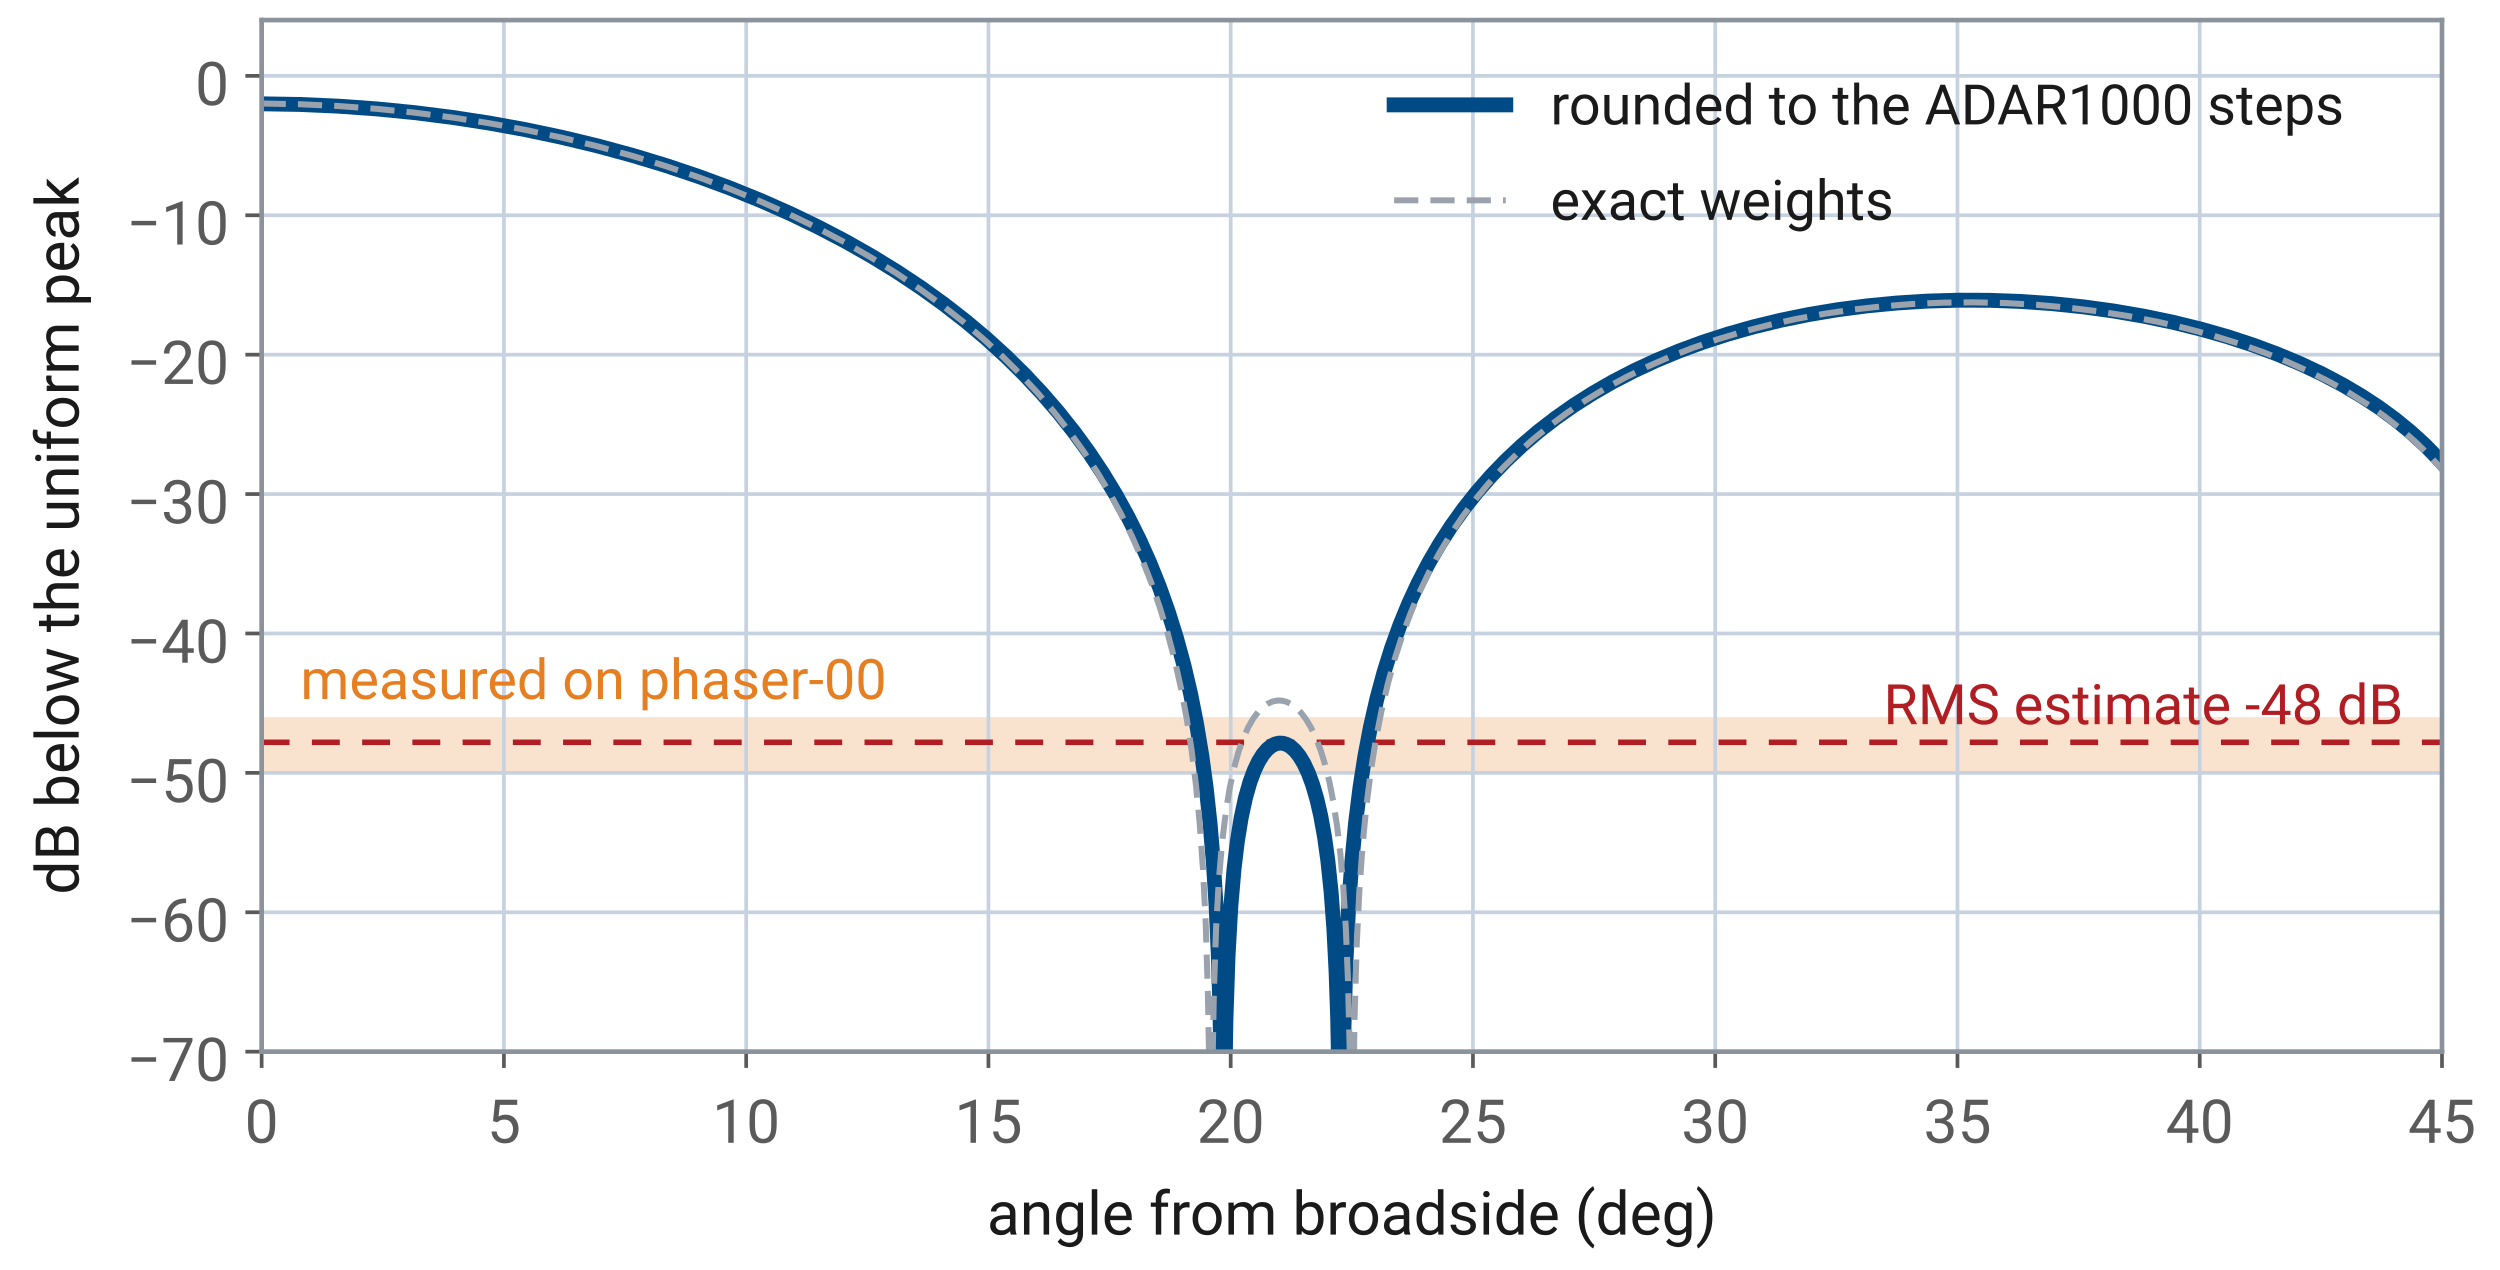
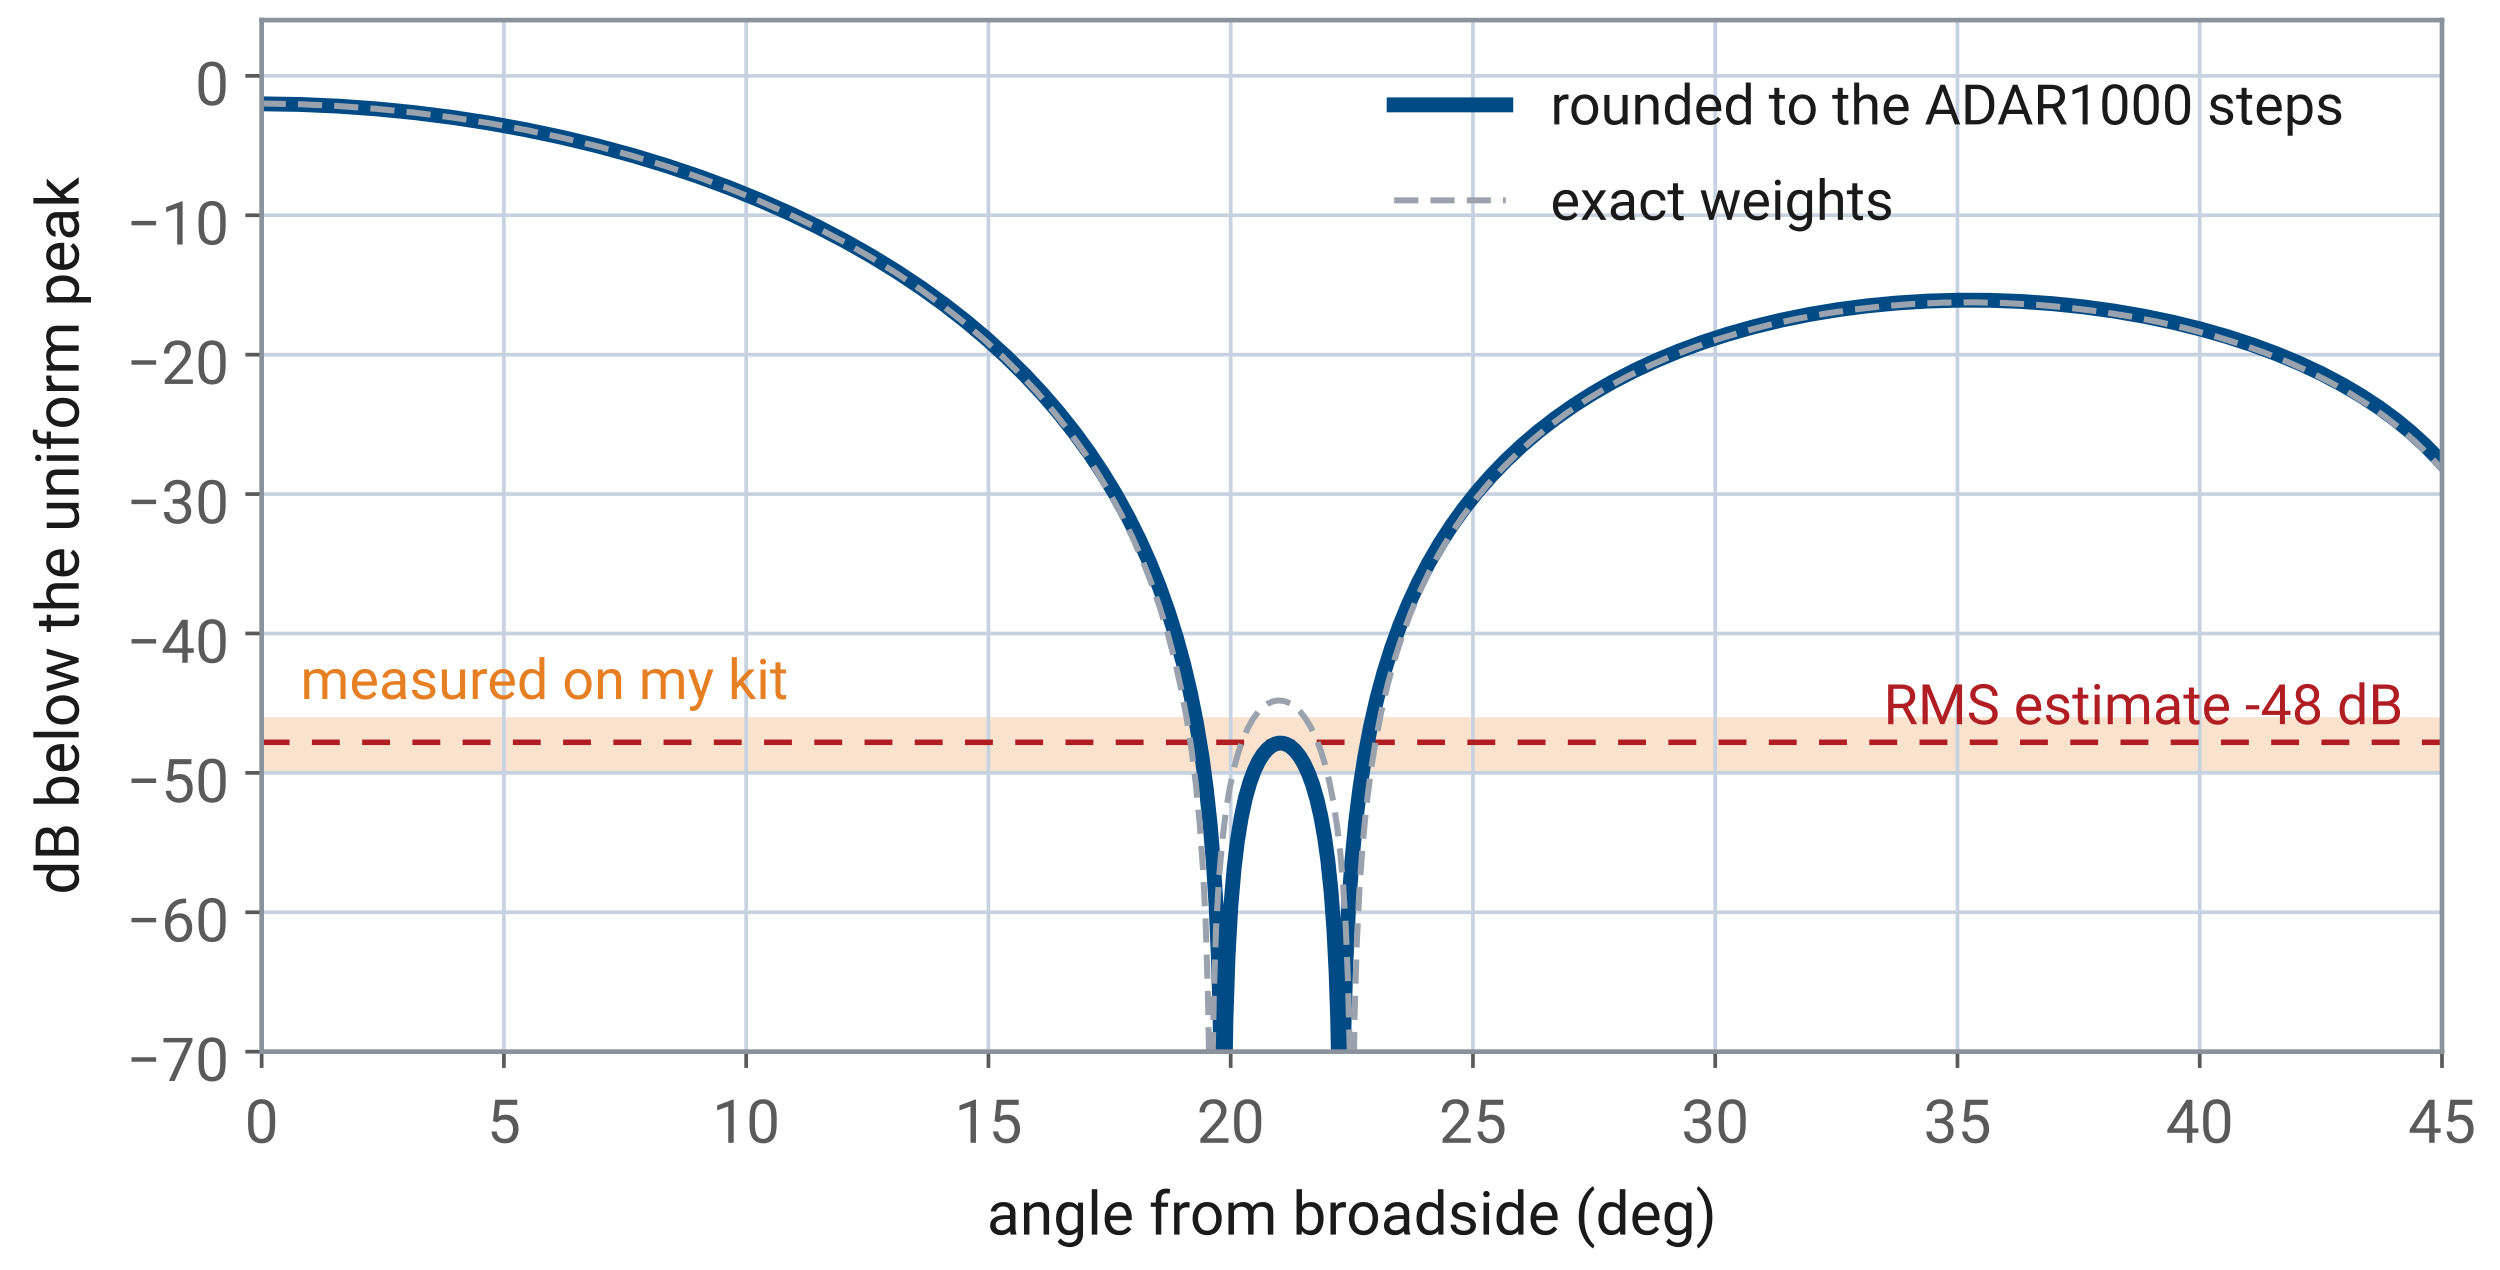
<svg xmlns="http://www.w3.org/2000/svg" xmlns:xlink="http://www.w3.org/1999/xlink" width="537.44pt" height="272.859pt" viewBox="0 0 537.44 272.859" version="1.1">
  <defs>
    <style type="text/css">*{stroke-linejoin: round; stroke-linecap: butt}</style>
  </defs>
  <g id="figure_1">
    <g id="patch_1">
      <path d="M 0 272.859  L 537.44 272.859  L 537.44 0  L 0 0  L 0 272.859  z " style="fill: none" />
    </g>
    <g id="axes_1">
      <g id="patch_2">
        <path d="M 56.249 226.08  L 524.969 226.08  L 524.969 4.32  L 56.249 4.32  L 56.249 226.08  z " style="fill: none" />
      </g>
      <g id="patch_3">
        <path d="M 56.249 166.145  L 524.969 166.145  L 524.969 154.158  L 56.249 154.158  z " clip-path="url(#pd59f863385)" style="fill: #e67e22; opacity: 0.22" />
      </g>
      <g id="matplotlib.axis_1">
        <g id="xtick_1">
          <g id="line2d_1">
            <path d="M 56.249 226.08  L 56.249 4.32  " clip-path="url(#pd59f863385)" style="fill: none; stroke: #c7d2e0; stroke-width: 0.8; stroke-linecap: square" />
          </g>
          <g id="line2d_2">
            <defs>
              <path id="me798ea64bd" d="M 0 0  L 0 3.5  " style="stroke: #5a5a5a; stroke-width: 0.8" />
            </defs>
            <g>
              <use xlink:href="#me798ea64bd" x="56.249" y="226.08" style="fill: #5a5a5a; stroke: #5a5a5a; stroke-width: 0.8" />
            </g>
          </g>
          <g id="text_1">
            <text style="font-size: 13px; font-family:'Source Sans Pro', 'Segoe UI', Roboto, Helvetica, Arial, sans-serif; text-anchor: middle; fill: #5a5a5a" x="56.249" y="245.674" transform="rotate(-0 56.24918 245.6738)">0</text>
          </g>
        </g>
        <g id="xtick_2">
          <g id="line2d_3">
            <path d="M 108.329 226.08  L 108.329 4.32  " clip-path="url(#pd59f863385)" style="fill: none; stroke: #c7d2e0; stroke-width: 0.8; stroke-linecap: square" />
          </g>
          <g id="line2d_4">
            <g>
              <use xlink:href="#me798ea64bd" x="108.329" y="226.08" style="fill: #5a5a5a; stroke: #5a5a5a; stroke-width: 0.8" />
            </g>
          </g>
          <g id="text_2">
            <text style="font-size: 13px; font-family:'Source Sans Pro', 'Segoe UI', Roboto, Helvetica, Arial, sans-serif; text-anchor: middle; fill: #5a5a5a" x="108.329" y="245.674" transform="rotate(-0 108.3292 245.6738)">5</text>
          </g>
        </g>
        <g id="xtick_3">
          <g id="line2d_5">
            <path d="M 160.409 226.08  L 160.409 4.32  " clip-path="url(#pd59f863385)" style="fill: none; stroke: #c7d2e0; stroke-width: 0.8; stroke-linecap: square" />
          </g>
          <g id="line2d_6">
            <g>
              <use xlink:href="#me798ea64bd" x="160.409" y="226.08" style="fill: #5a5a5a; stroke: #5a5a5a; stroke-width: 0.8" />
            </g>
          </g>
          <g id="text_3">
            <text style="font-size: 13px; font-family:'Source Sans Pro', 'Segoe UI', Roboto, Helvetica, Arial, sans-serif; text-anchor: middle; fill: #5a5a5a" x="160.409" y="245.674" transform="rotate(-0 160.4092 245.6738)">10</text>
          </g>
        </g>
        <g id="xtick_4">
          <g id="line2d_7">
            <path d="M 212.489 226.08  L 212.489 4.32  " clip-path="url(#pd59f863385)" style="fill: none; stroke: #c7d2e0; stroke-width: 0.8; stroke-linecap: square" />
          </g>
          <g id="line2d_8">
            <g>
              <use xlink:href="#me798ea64bd" x="212.489" y="226.08" style="fill: #5a5a5a; stroke: #5a5a5a; stroke-width: 0.8" />
            </g>
          </g>
          <g id="text_4">
            <text style="font-size: 13px; font-family:'Source Sans Pro', 'Segoe UI', Roboto, Helvetica, Arial, sans-serif; text-anchor: middle; fill: #5a5a5a" x="212.489" y="245.674" transform="rotate(-0 212.4892 245.6738)">15</text>
          </g>
        </g>
        <g id="xtick_5">
          <g id="line2d_9">
            <path d="M 264.569 226.08  L 264.569 4.32  " clip-path="url(#pd59f863385)" style="fill: none; stroke: #c7d2e0; stroke-width: 0.8; stroke-linecap: square" />
          </g>
          <g id="line2d_10">
            <g>
              <use xlink:href="#me798ea64bd" x="264.569" y="226.08" style="fill: #5a5a5a; stroke: #5a5a5a; stroke-width: 0.8" />
            </g>
          </g>
          <g id="text_5">
            <text style="font-size: 13px; font-family:'Source Sans Pro', 'Segoe UI', Roboto, Helvetica, Arial, sans-serif; text-anchor: middle; fill: #5a5a5a" x="264.569" y="245.674" transform="rotate(-0 264.5692 245.6738)">20</text>
          </g>
        </g>
        <g id="xtick_6">
          <g id="line2d_11">
            <path d="M 316.649 226.08  L 316.649 4.32  " clip-path="url(#pd59f863385)" style="fill: none; stroke: #c7d2e0; stroke-width: 0.8; stroke-linecap: square" />
          </g>
          <g id="line2d_12">
            <g>
              <use xlink:href="#me798ea64bd" x="316.649" y="226.08" style="fill: #5a5a5a; stroke: #5a5a5a; stroke-width: 0.8" />
            </g>
          </g>
          <g id="text_6">
            <text style="font-size: 13px; font-family:'Source Sans Pro', 'Segoe UI', Roboto, Helvetica, Arial, sans-serif; text-anchor: middle; fill: #5a5a5a" x="316.649" y="245.674" transform="rotate(-0 316.6492 245.6738)">25</text>
          </g>
        </g>
        <g id="xtick_7">
          <g id="line2d_13">
            <path d="M 368.729 226.08  L 368.729 4.32  " clip-path="url(#pd59f863385)" style="fill: none; stroke: #c7d2e0; stroke-width: 0.8; stroke-linecap: square" />
          </g>
          <g id="line2d_14">
            <g>
              <use xlink:href="#me798ea64bd" x="368.729" y="226.08" style="fill: #5a5a5a; stroke: #5a5a5a; stroke-width: 0.8" />
            </g>
          </g>
          <g id="text_7">
            <text style="font-size: 13px; font-family:'Source Sans Pro', 'Segoe UI', Roboto, Helvetica, Arial, sans-serif; text-anchor: middle; fill: #5a5a5a" x="368.729" y="245.674" transform="rotate(-0 368.7292 245.6738)">30</text>
          </g>
        </g>
        <g id="xtick_8">
          <g id="line2d_15">
            <path d="M 420.809 226.08  L 420.809 4.32  " clip-path="url(#pd59f863385)" style="fill: none; stroke: #c7d2e0; stroke-width: 0.8; stroke-linecap: square" />
          </g>
          <g id="line2d_16">
            <g>
              <use xlink:href="#me798ea64bd" x="420.809" y="226.08" style="fill: #5a5a5a; stroke: #5a5a5a; stroke-width: 0.8" />
            </g>
          </g>
          <g id="text_8">
            <text style="font-size: 13px; font-family:'Source Sans Pro', 'Segoe UI', Roboto, Helvetica, Arial, sans-serif; text-anchor: middle; fill: #5a5a5a" x="420.809" y="245.674" transform="rotate(-0 420.8092 245.6738)">35</text>
          </g>
        </g>
        <g id="xtick_9">
          <g id="line2d_17">
            <path d="M 472.889 226.08  L 472.889 4.32  " clip-path="url(#pd59f863385)" style="fill: none; stroke: #c7d2e0; stroke-width: 0.8; stroke-linecap: square" />
          </g>
          <g id="line2d_18">
            <g>
              <use xlink:href="#me798ea64bd" x="472.889" y="226.08" style="fill: #5a5a5a; stroke: #5a5a5a; stroke-width: 0.8" />
            </g>
          </g>
          <g id="text_9">
            <text style="font-size: 13px; font-family:'Source Sans Pro', 'Segoe UI', Roboto, Helvetica, Arial, sans-serif; text-anchor: middle; fill: #5a5a5a" x="472.889" y="245.674" transform="rotate(-0 472.8892 245.6738)">40</text>
          </g>
        </g>
        <g id="xtick_10">
          <g id="line2d_19">
            <path d="M 524.969 226.08  L 524.969 4.32  " clip-path="url(#pd59f863385)" style="fill: none; stroke: #c7d2e0; stroke-width: 0.8; stroke-linecap: square" />
          </g>
          <g id="line2d_20">
            <g>
              <use xlink:href="#me798ea64bd" x="524.969" y="226.08" style="fill: #5a5a5a; stroke: #5a5a5a; stroke-width: 0.8" />
            </g>
          </g>
          <g id="text_10">
            <text style="font-size: 13px; font-family:'Source Sans Pro', 'Segoe UI', Roboto, Helvetica, Arial, sans-serif; text-anchor: middle; fill: #5a5a5a" x="524.969" y="245.674" transform="rotate(-0 524.9692 245.6738)">45</text>
          </g>
        </g>
        <g id="text_11">
          <text style="font-size: 13px; font-family:'Source Sans Pro', 'Segoe UI', Roboto, Helvetica, Arial, sans-serif; text-anchor: middle; fill: #1a1a1a" x="290.609" y="265.403" transform="rotate(-0 290.6092 265.4032)">angle from broadside (deg)</text>
        </g>
      </g>
      <g id="matplotlib.axis_2">
        <g id="ytick_1">
          <g id="line2d_21">
            <path d="M 56.249 226.08  L 524.969 226.08  " clip-path="url(#pd59f863385)" style="fill: none; stroke: #c7d2e0; stroke-width: 0.8; stroke-linecap: square" />
          </g>
          <g id="line2d_22">
            <defs>
              <path id="m5fcf24c47b" d="M 0 0  L -3.5 0  " style="stroke: #5a5a5a; stroke-width: 0.8" />
            </defs>
            <g>
              <use xlink:href="#m5fcf24c47b" x="56.249" y="226.08" style="fill: #5a5a5a; stroke: #5a5a5a; stroke-width: 0.8" />
            </g>
          </g>
          <g id="text_12">
            <text style="font-size: 13px; font-family:'Source Sans Pro', 'Segoe UI', Roboto, Helvetica, Arial, sans-serif; text-anchor: end; fill: #5a5a5a" x="49.249" y="232.377" transform="rotate(-0 49.24918 232.3769)">−70</text>
          </g>
        </g>
        <g id="ytick_2">
          <g id="line2d_23">
            <path d="M 56.249 196.112  L 524.969 196.112  " clip-path="url(#pd59f863385)" style="fill: none; stroke: #c7d2e0; stroke-width: 0.8; stroke-linecap: square" />
          </g>
          <g id="line2d_24">
            <g>
              <use xlink:href="#m5fcf24c47b" x="56.249" y="196.112" style="fill: #5a5a5a; stroke: #5a5a5a; stroke-width: 0.8" />
            </g>
          </g>
          <g id="text_13">
            <text style="font-size: 13px; font-family:'Source Sans Pro', 'Segoe UI', Roboto, Helvetica, Arial, sans-serif; text-anchor: end; fill: #5a5a5a" x="49.249" y="202.409" transform="rotate(-0 49.24918 202.4093)">−60</text>
          </g>
        </g>
        <g id="ytick_3">
          <g id="line2d_25">
            <path d="M 56.249 166.145  L 524.969 166.145  " clip-path="url(#pd59f863385)" style="fill: none; stroke: #c7d2e0; stroke-width: 0.8; stroke-linecap: square" />
          </g>
          <g id="line2d_26">
            <g>
              <use xlink:href="#m5fcf24c47b" x="56.249" y="166.145" style="fill: #5a5a5a; stroke: #5a5a5a; stroke-width: 0.8" />
            </g>
          </g>
          <g id="text_14">
            <text style="font-size: 13px; font-family:'Source Sans Pro', 'Segoe UI', Roboto, Helvetica, Arial, sans-serif; text-anchor: end; fill: #5a5a5a" x="49.249" y="172.442" transform="rotate(-0 49.24918 172.4417)">−50</text>
          </g>
        </g>
        <g id="ytick_4">
          <g id="line2d_27">
            <path d="M 56.249 136.177  L 524.969 136.177  " clip-path="url(#pd59f863385)" style="fill: none; stroke: #c7d2e0; stroke-width: 0.8; stroke-linecap: square" />
          </g>
          <g id="line2d_28">
            <g>
              <use xlink:href="#m5fcf24c47b" x="56.249" y="136.177" style="fill: #5a5a5a; stroke: #5a5a5a; stroke-width: 0.8" />
            </g>
          </g>
          <g id="text_15">
            <text style="font-size: 13px; font-family:'Source Sans Pro', 'Segoe UI', Roboto, Helvetica, Arial, sans-serif; text-anchor: end; fill: #5a5a5a" x="49.249" y="142.474" transform="rotate(-0 49.24918 142.4742)">−40</text>
          </g>
        </g>
        <g id="ytick_5">
          <g id="line2d_29">
            <path d="M 56.249 106.21  L 524.969 106.21  " clip-path="url(#pd59f863385)" style="fill: none; stroke: #c7d2e0; stroke-width: 0.8; stroke-linecap: square" />
          </g>
          <g id="line2d_30">
            <g>
              <use xlink:href="#m5fcf24c47b" x="56.249" y="106.21" style="fill: #5a5a5a; stroke: #5a5a5a; stroke-width: 0.8" />
            </g>
          </g>
          <g id="text_16">
            <text style="font-size: 13px; font-family:'Source Sans Pro', 'Segoe UI', Roboto, Helvetica, Arial, sans-serif; text-anchor: end; fill: #5a5a5a" x="49.249" y="112.507" transform="rotate(-0 49.24918 112.5066)">−30</text>
          </g>
        </g>
        <g id="ytick_6">
          <g id="line2d_31">
            <path d="M 56.249 76.242  L 524.969 76.242  " clip-path="url(#pd59f863385)" style="fill: none; stroke: #c7d2e0; stroke-width: 0.8; stroke-linecap: square" />
          </g>
          <g id="line2d_32">
            <g>
              <use xlink:href="#m5fcf24c47b" x="56.249" y="76.242" style="fill: #5a5a5a; stroke: #5a5a5a; stroke-width: 0.8" />
            </g>
          </g>
          <g id="text_17">
            <text style="font-size: 13px; font-family:'Source Sans Pro', 'Segoe UI', Roboto, Helvetica, Arial, sans-serif; text-anchor: end; fill: #5a5a5a" x="49.249" y="82.539" transform="rotate(-0 49.24918 82.53904)">−20</text>
          </g>
        </g>
        <g id="ytick_7">
          <g id="line2d_33">
            <path d="M 56.249 46.275  L 524.969 46.275  " clip-path="url(#pd59f863385)" style="fill: none; stroke: #c7d2e0; stroke-width: 0.8; stroke-linecap: square" />
          </g>
          <g id="line2d_34">
            <g>
              <use xlink:href="#m5fcf24c47b" x="56.249" y="46.275" style="fill: #5a5a5a; stroke: #5a5a5a; stroke-width: 0.8" />
            </g>
          </g>
          <g id="text_18">
            <text style="font-size: 13px; font-family:'Source Sans Pro', 'Segoe UI', Roboto, Helvetica, Arial, sans-serif; text-anchor: end; fill: #5a5a5a" x="49.249" y="52.571" transform="rotate(-0 49.24918 52.57147)">−10</text>
          </g>
        </g>
        <g id="ytick_8">
          <g id="line2d_35">
            <path d="M 56.249 16.307  L 524.969 16.307  " clip-path="url(#pd59f863385)" style="fill: none; stroke: #c7d2e0; stroke-width: 0.8; stroke-linecap: square" />
          </g>
          <g id="line2d_36">
            <g>
              <use xlink:href="#m5fcf24c47b" x="56.249" y="16.307" style="fill: #5a5a5a; stroke: #5a5a5a; stroke-width: 0.8" />
            </g>
          </g>
          <g id="text_19">
            <text style="font-size: 13px; font-family:'Source Sans Pro', 'Segoe UI', Roboto, Helvetica, Arial, sans-serif; text-anchor: end; fill: #5a5a5a" x="49.249" y="22.604" transform="rotate(-0 49.24918 22.6039)">0</text>
          </g>
        </g>
        <g id="text_20">
          <text style="font-size: 13px; font-family:'Source Sans Pro', 'Segoe UI', Roboto, Helvetica, Arial, sans-serif; text-anchor: middle; fill: #1a1a1a" x="16.914" y="115.2" transform="rotate(-90 16.91375 115.2)">dB below the uniform peak</text>
        </g>
      </g>
      <g id="line2d_37">
        <path d="M 56.249 159.577  L 524.969 159.577  " clip-path="url(#pd59f863385)" style="fill: none; stroke-dasharray: 6,4.8; stroke-dashoffset: 0; stroke: #b01e24; stroke-width: 1.2" />
      </g>
      <g id="line2d_38">
        <path d="M 56.249 22.316  L 64.452 22.456  L 72.654 22.818  L 80.857 23.401  L 89.06 24.208  L 97.145 25.225  L 105.113 26.448  L 113.081 27.897  L 120.815 29.528  L 128.432 31.36  L 135.932 33.394  L 143.197 35.596  L 150.228 37.957  L 157.024 40.472  L 163.586 43.134  L 169.914 45.936  L 176.007 48.874  L 181.866 51.943  L 187.491 55.137  L 192.881 58.453  L 198.037 61.884  L 202.959 65.427  L 207.646 69.076  L 212.099 72.826  L 216.317 76.67  L 220.301 80.601  L 224.051 84.61  L 227.566 88.687  L 230.965 92.972  L 234.128 97.323  L 237.058 101.724  L 239.87 106.354  L 242.448 111.027  L 244.909 115.958  L 247.135 120.919  L 249.245 126.175  L 251.12 131.436  L 252.877 137.034  L 254.518 143.045  L 255.924 149.04  L 257.213 155.514  L 258.385 162.608  L 259.322 169.56  L 260.142 177.136  L 260.845 185.487  L 261.431 194.791  L 261.9 205.218  L 262.252 216.741  L 262.603 237.016  L 262.72 249.688  L 262.833 273.859  M 263.002 273.859  L 263.189 240.073  L 263.541 219.272  L 264.009 205.353  L 264.595 194.927  L 265.298 186.703  L 266.001 180.863  L 266.822 175.793  L 267.759 171.455  L 268.697 168.164  L 269.634 165.626  L 270.571 163.666  L 271.509 162.174  L 272.446 161.074  L 273.384 160.321  L 274.204 159.919  L 275.024 159.745  L 275.844 159.791  L 276.665 160.057  L 277.485 160.546  L 278.422 161.393  L 279.36 162.574  L 280.297 164.129  L 281.235 166.122  L 282.172 168.651  L 283.11 171.863  L 283.93 175.423  L 284.75 179.966  L 285.453 185.012  L 286.156 191.748  L 286.742 199.584  L 287.211 208.612  L 287.562 218.683  L 287.914 235.947  L 288.148 262.593  L 288.17 273.859  M 288.37 273.859  L 288.5 248.321  L 288.851 223.289  L 289.32 207.331  L 289.906 195.222  L 290.609 185.298  L 291.429 176.797  L 292.367 169.299  L 293.421 162.549  L 294.593 156.382  L 295.999 150.209  L 297.523 144.56  L 299.163 139.331  L 300.921 134.452  L 302.796 129.87  L 304.905 125.308  L 307.132 121.027  L 309.475 116.992  L 312.053 113.006  L 314.748 109.254  L 317.561 105.714  L 320.607 102.239  L 323.771 98.967  L 327.169 95.777  L 330.685 92.782  L 334.435 89.88  L 338.301 87.166  L 342.403 84.556  L 346.738 82.062  L 351.308 79.695  L 355.996 77.517  L 360.917 75.472  L 366.073 73.57  L 371.463 71.821  L 377.088 70.234  L 382.83 68.843  L 388.806 67.624  L 395.017 66.588  L 401.344 65.759  L 407.789 65.138  L 414.351 64.728  L 421.031 64.534  L 427.71 64.559  L 434.506 64.809  L 441.185 65.276  L 447.865 65.965  L 454.427 66.865  L 460.872 67.974  L 467.082 69.267  L 473.058 70.735  L 478.8 72.37  L 484.308 74.168  L 489.581 76.126  L 494.502 78.188  L 499.19 80.396  L 503.525 82.683  L 507.627 85.1  L 511.376 87.565  L 514.892 90.14  L 518.173 92.82  L 521.219 95.599  L 524.032 98.467  L 524.969 99.499  L 524.969 99.499  " clip-path="url(#pd59f863385)" style="fill: none; stroke: #004a85; stroke-width: 3.2; stroke-linecap: square" />
      </g>
      <g id="line2d_39">
        <path d="M 56.249 22.25  L 64.452 22.407  L 72.654 22.786  L 80.857 23.386  L 89.06 24.21  L 97.145 25.244  L 105.113 26.485  L 112.964 27.93  L 120.698 29.577  L 128.315 31.425  L 135.697 33.444  L 142.962 35.66  L 149.993 38.038  L 156.79 40.57  L 163.352 43.251  L 169.679 46.075  L 175.773 49.037  L 181.632 52.132  L 187.256 55.356  L 192.647 58.705  L 197.685 62.093  L 202.49 65.585  L 207.06 69.176  L 211.395 72.858  L 215.497 76.625  L 219.364 80.47  L 223.113 84.513  L 226.629 88.634  L 229.91 92.823  L 232.957 97.066  L 235.886 101.531  L 238.581 106.047  L 241.042 110.591  L 243.386 115.382  L 245.495 120.182  L 247.487 125.261  L 249.362 130.676  L 251.002 136.09  L 252.526 141.891  L 253.932 148.182  L 255.104 154.424  L 256.158 161.213  L 257.096 168.706  L 257.916 177.144  L 258.619 186.909  L 259.205 198.675  L 259.674 213.818  L 259.908 226.473  L 260.142 251.371  L 260.207 273.859  M 260.341 273.859  L 260.611 231.753  L 260.963 212.816  L 261.431 199.5  L 262.017 189.292  L 262.72 181.112  L 263.541 174.394  L 264.361 169.414  L 265.298 165.055  L 266.236 161.661  L 267.29 158.664  L 268.345 156.321  L 269.4 154.487  L 270.454 153.07  L 271.509 152.009  L 272.563 151.259  L 273.618 150.793  L 274.673 150.592  L 275.61 150.628  L 276.548 150.866  L 277.602 151.377  L 278.657 152.158  L 279.711 153.23  L 280.766 154.625  L 281.821 156.391  L 282.875 158.6  L 283.93 161.354  L 284.867 164.393  L 285.805 168.173  L 286.625 172.325  L 287.445 177.63  L 288.148 183.595  L 288.734 190.206  L 289.32 199.503  L 289.789 210.911  L 290.14 225.215  L 290.375 243.084  L 290.497 273.859  M 290.721 273.859  L 290.844 242.743  L 291.195 218.641  L 291.664 203.01  L 292.25 191.106  L 292.953 181.349  L 293.773 173.001  L 294.71 165.655  L 295.765 159.056  L 296.937 153.042  L 298.343 147.035  L 299.866 141.55  L 301.507 136.483  L 303.265 131.761  L 305.139 127.333  L 307.249 122.929  L 309.475 118.8  L 311.819 114.912  L 314.397 111.072  L 317.092 107.459  L 319.904 104.051  L 322.951 100.707  L 326.115 97.559  L 329.513 94.492  L 333.146 91.521  L 336.895 88.741  L 340.879 86.067  L 345.098 83.51  L 349.434 81.139  L 354.004 78.893  L 358.808 76.779  L 363.847 74.808  L 369.12 72.987  L 374.627 71.327  L 380.252 69.864  L 386.111 68.57  L 392.204 67.455  L 398.415 66.546  L 404.743 65.843  L 411.187 65.347  L 417.749 65.062  L 424.429 64.995  L 431.108 65.148  L 437.787 65.521  L 444.467 66.117  L 451.029 66.925  L 457.474 67.94  L 463.801 69.163  L 469.895 70.567  L 475.754 72.143  L 481.378 73.887  L 486.651 75.75  L 491.69 77.763  L 496.494 79.923  L 500.947 82.169  L 505.166 84.548  L 509.033 86.981  L 512.665 89.528  L 516.063 92.187  L 519.227 94.95  L 522.157 97.812  L 524.852 100.763  L 524.969 100.899  L 524.969 100.899  " clip-path="url(#pd59f863385)" style="fill: none; stroke-dasharray: 5.2,2.6; stroke-dashoffset: 0; stroke: #9aa3ad; stroke-width: 1.3" />
      </g>
      <g id="patch_4">
        <path d="M 56.249 226.08  L 56.249 4.32  " style="fill: none; stroke: #8a929c; stroke-linejoin: miter; stroke-linecap: square" />
      </g>
      <g id="patch_5">
        <path d="M 524.969 226.08  L 524.969 4.32  " style="fill: none; stroke: #8a929c; stroke-linejoin: miter; stroke-linecap: square" />
      </g>
      <g id="patch_6">
        <path d="M 56.249 226.08  L 524.969 226.08  " style="fill: none; stroke: #8a929c; stroke-linejoin: miter; stroke-linecap: square" />
      </g>
      <g id="patch_7">
        <path d="M 56.249 4.32  L 524.969 4.32  " style="fill: none; stroke: #8a929c; stroke-linejoin: miter; stroke-linecap: square" />
      </g>
      <g id="text_21">
-         <text style="font-size: 12px; font-family:'Source Sans Pro', 'Segoe UI', Roboto, Helvetica, Arial, sans-serif; text-anchor: start; fill: #e67e22" x="64.582" y="150.262" transform="rotate(-0 64.58198 150.2621)">measured on phaser-00</text>
+         <text style="font-size: 12px; font-family:'Source Sans Pro', 'Segoe UI', Roboto, Helvetica, Arial, sans-serif; text-anchor: start; fill: #e67e22" x="64.582" y="150.262" transform="rotate(-0 64.58198 150.2621)">measured on my kit</text>
      </g>
      <g id="text_22">
        <text style="font-size: 12px; font-family:'Source Sans Pro', 'Segoe UI', Roboto, Helvetica, Arial, sans-serif; text-anchor: end; fill: #b01e24" x="516.636" y="155.681" transform="rotate(-0 516.6364 155.6812)">RMS estimate -48 dB</text>
      </g>
      <g id="legend_1">
        <g id="line2d_40">
          <path d="M 299.707 22.545  L 311.707 22.545  L 323.707 22.545  " style="fill: none; stroke: #004a85; stroke-width: 3.2; stroke-linecap: square" />
        </g>
        <g id="text_23">
          <text style="font-size: 12px; font-family:'Source Sans Pro', 'Segoe UI', Roboto, Helvetica, Arial, sans-serif; text-anchor: start; fill: #1a1a1a" x="333.307" y="26.745" transform="rotate(-0 333.3067 26.745)">rounded to the ADAR1000 steps</text>
        </g>
        <g id="line2d_41">
          <path d="M 299.707 43.065  L 311.707 43.065  L 323.707 43.065  " style="fill: none; stroke-dasharray: 5.2,2.6; stroke-dashoffset: 0; stroke: #9aa3ad; stroke-width: 1.3" />
        </g>
        <g id="text_24">
          <text style="font-size: 12px; font-family:'Source Sans Pro', 'Segoe UI', Roboto, Helvetica, Arial, sans-serif; text-anchor: start; fill: #1a1a1a" x="333.307" y="47.265" transform="rotate(-0 333.3067 47.26453)">exact weights</text>
        </g>
      </g>
    </g>
  </g>
  <defs>
    <clipPath id="pd59f863385">
      <rect x="56.249" y="4.32" width="468.72" height="221.76" />
    </clipPath>
  </defs>
</svg>
